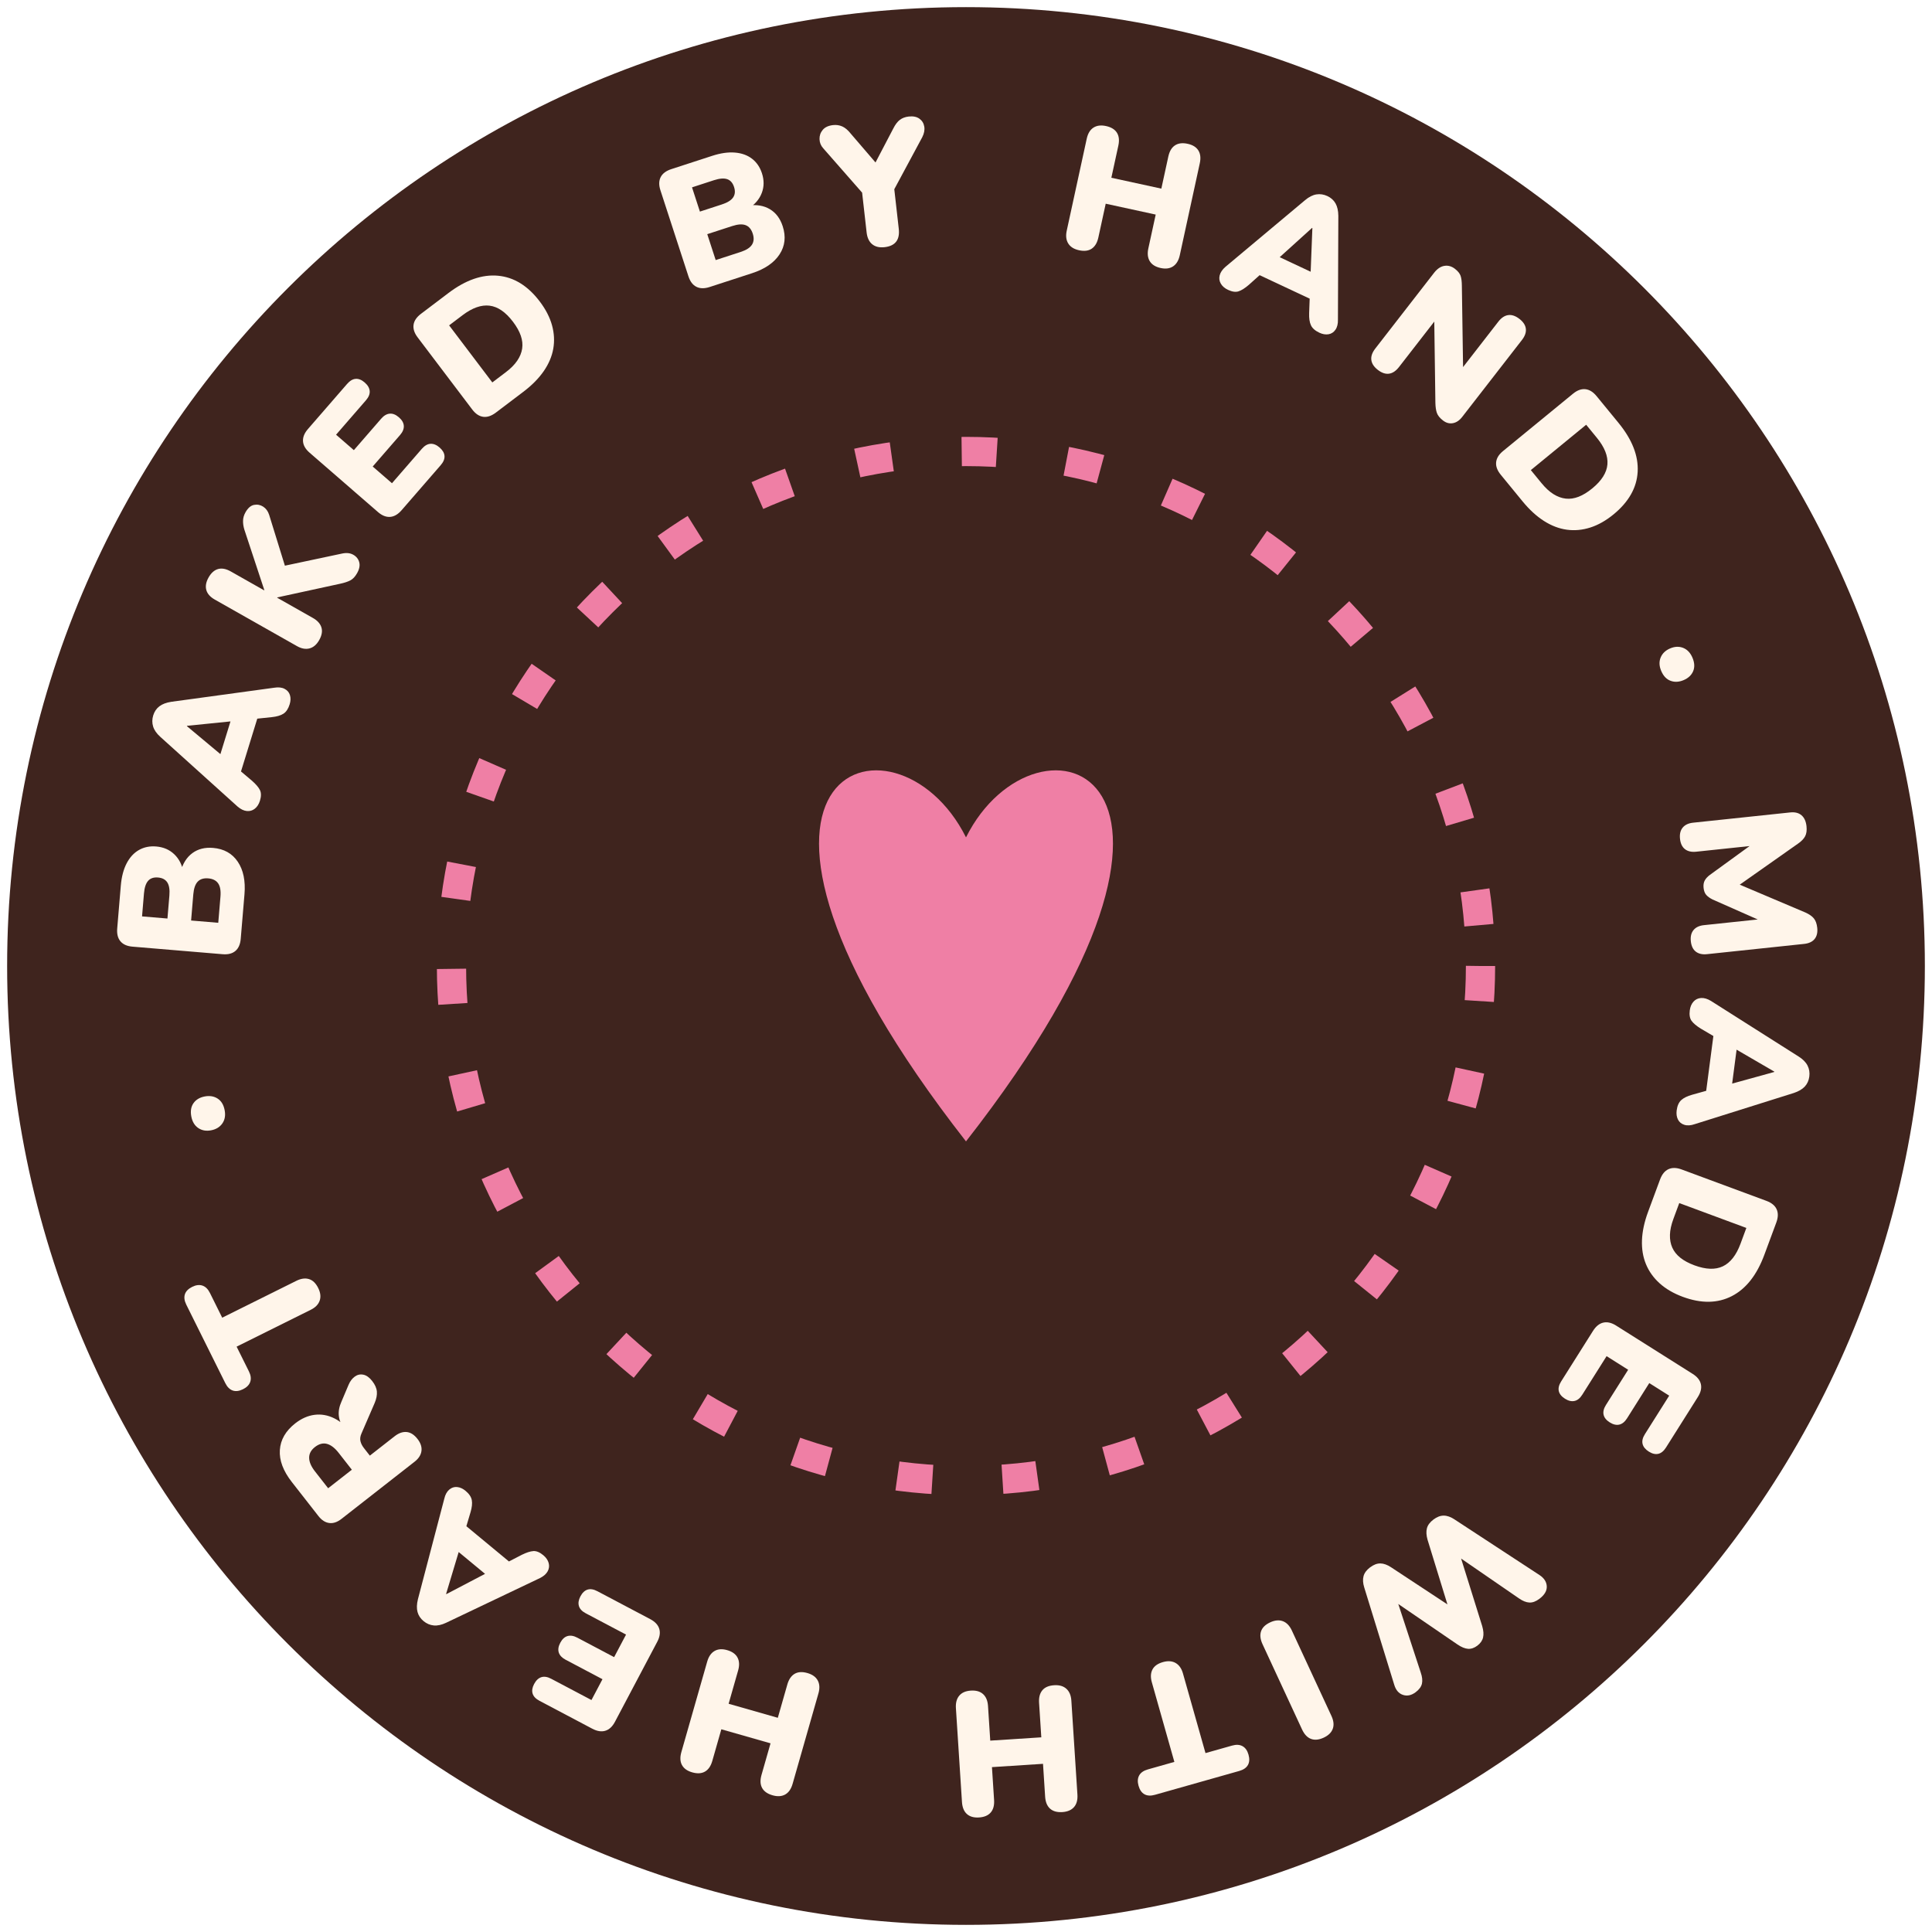
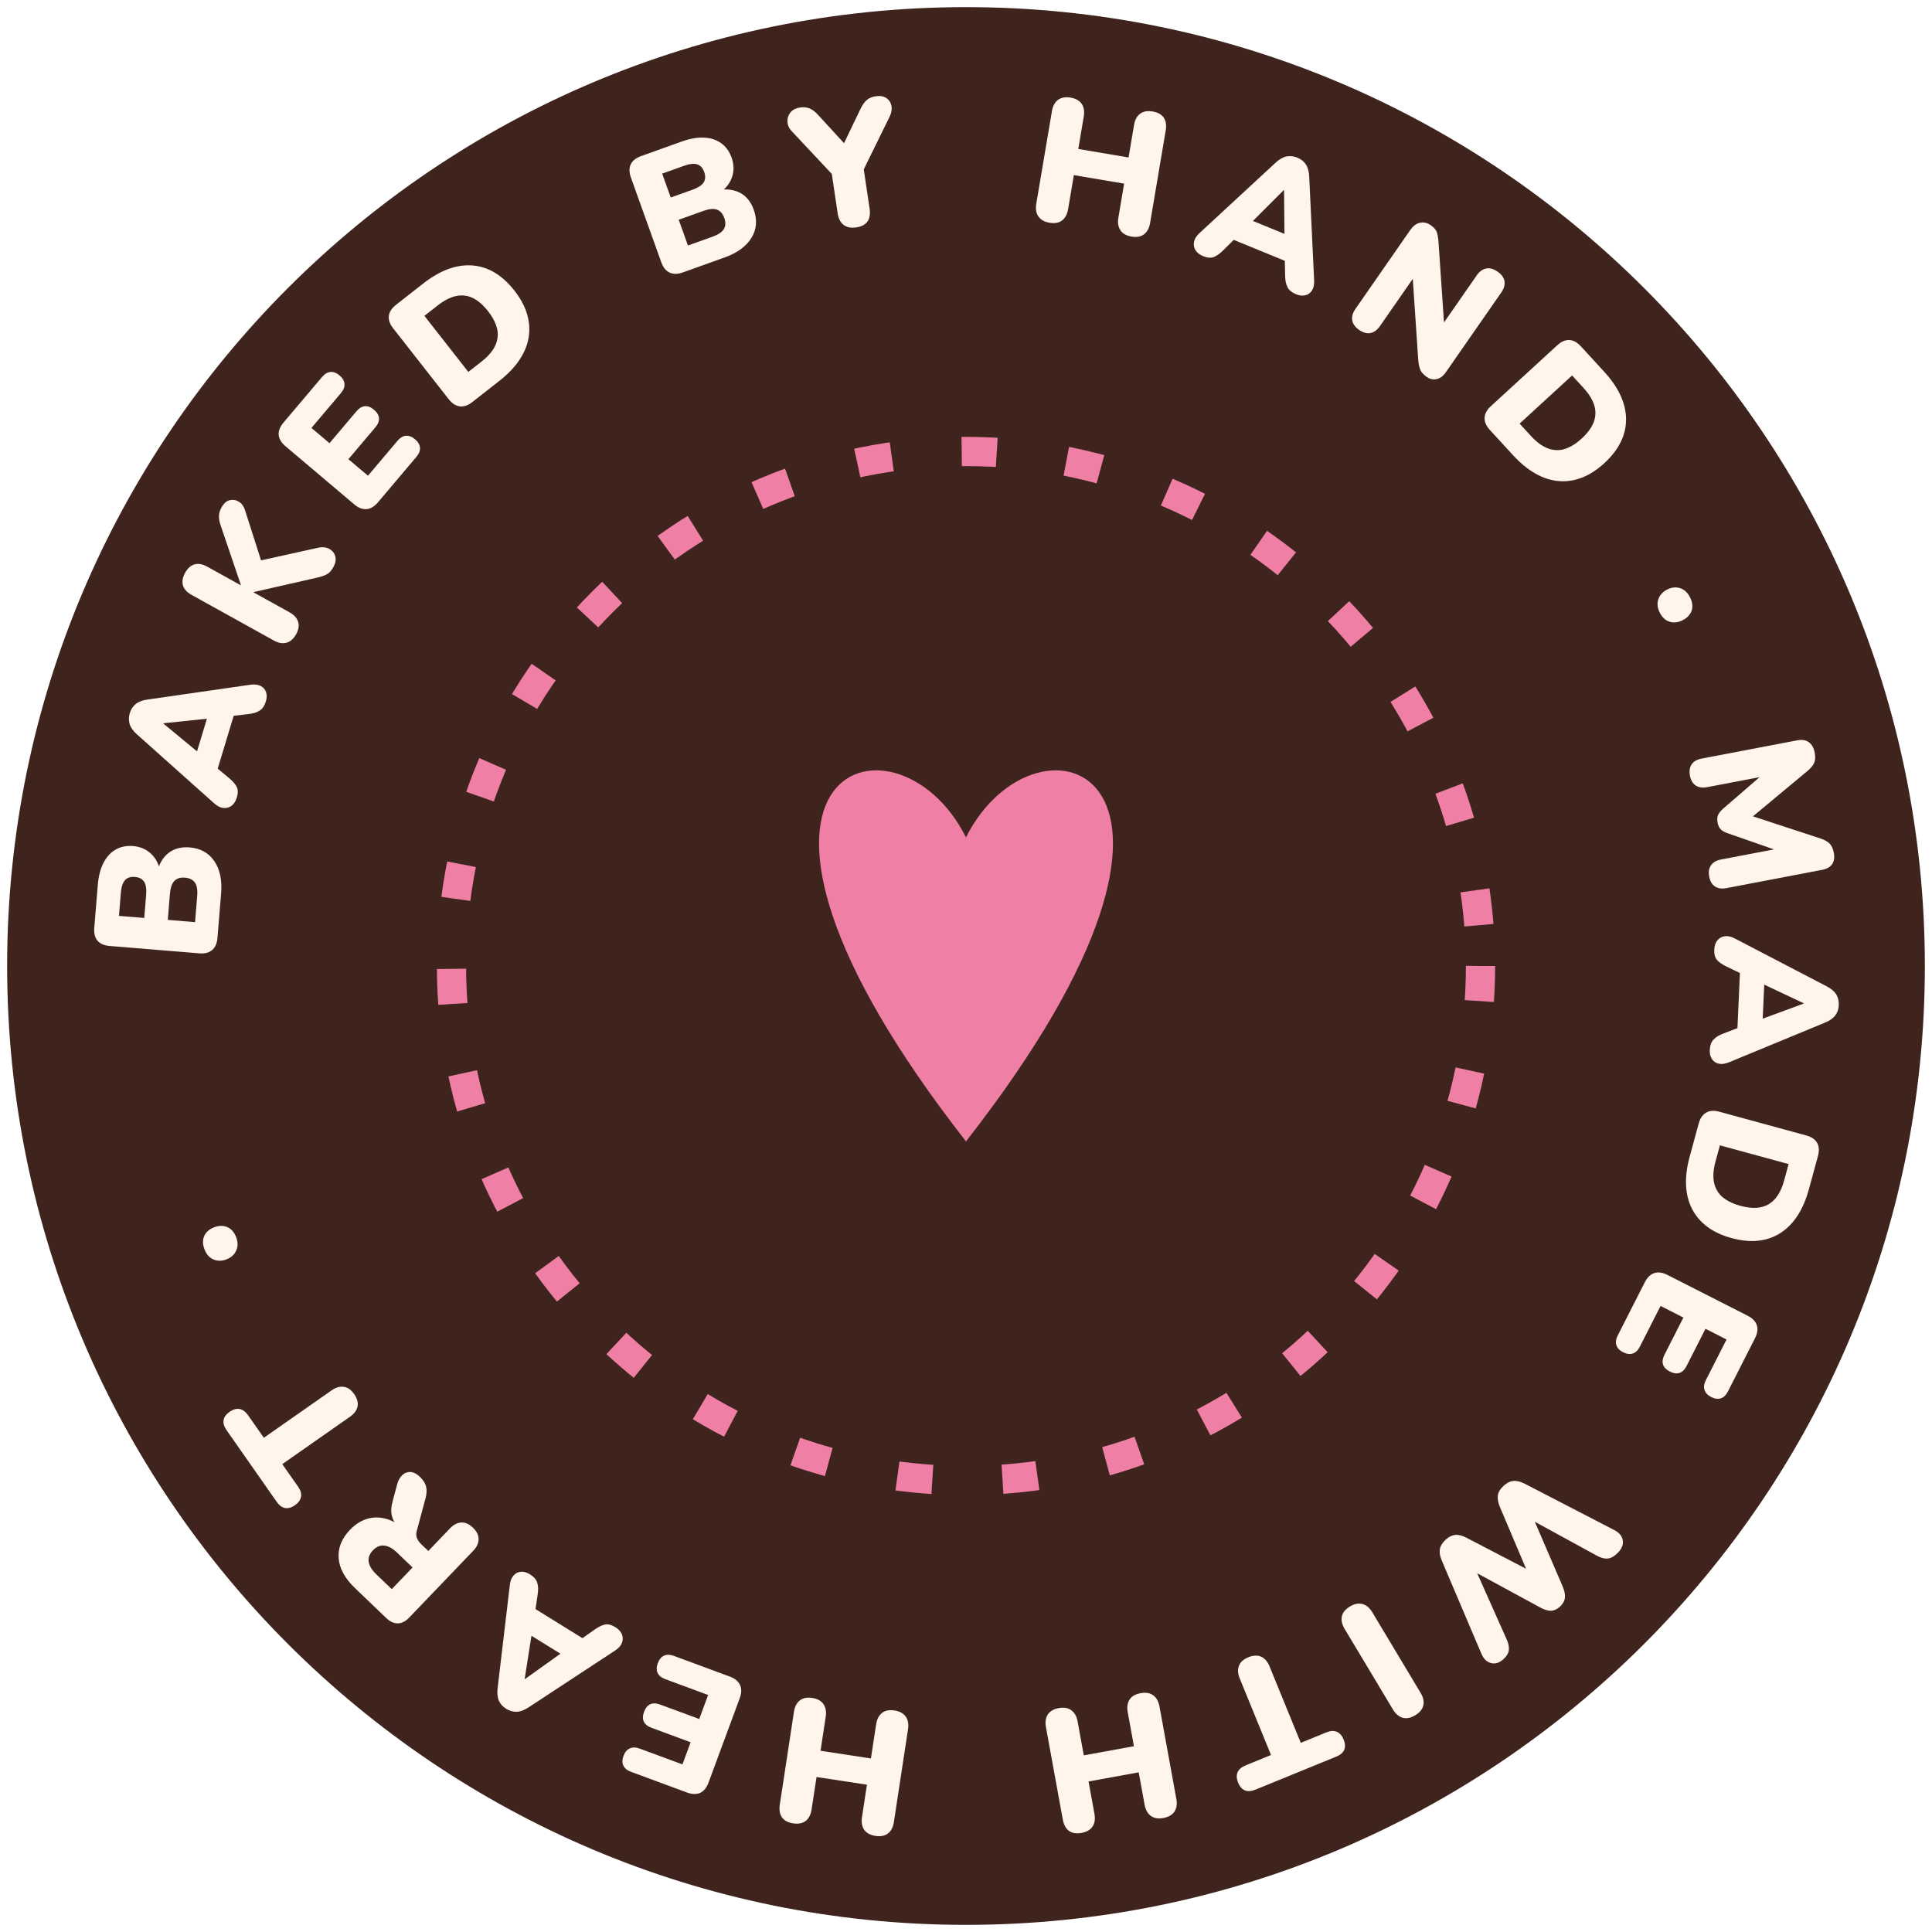
<svg xmlns="http://www.w3.org/2000/svg" role="img" viewBox="2.39 2.39 165.22 165.22">
  <circle cx="85" cy="85" r="82" fill="#3f241e" />
  <circle cx="85" cy="85" r="44" fill="none" stroke="#ef7fa5" stroke-dasharray="3 6" stroke-width="2.5" />
-   <path fill="#fff5ea" d="M22.977 82.674Q22.918 83.378 22.52 83.714Q22.122 84.05 21.433 83.992L13.717 83.345Q13.028 83.287 12.691 82.889Q12.355 82.491 12.414 81.787L12.721 78.131Q12.817 76.992 13.221 76.219Q13.626 75.446 14.275 75.078Q14.925 74.71 15.749 74.779Q16.678 74.857 17.292 75.444Q17.907 76.032 18.07 76.966L17.83 76.945Q18.116 75.883 18.839 75.348Q19.563 74.813 20.612 74.901Q22.006 75.018 22.723 76.081Q23.441 77.145 23.297 78.868ZM21.055 81.305 21.243 79.073Q21.307 78.309 21.044 77.932Q20.782 77.555 20.197 77.506Q19.613 77.457 19.299 77.785Q18.984 78.114 18.92 78.878L18.733 81.11ZM16.71 80.94 16.875 78.978Q16.938 78.228 16.698 77.854Q16.458 77.479 15.903 77.432Q15.349 77.386 15.057 77.716Q14.765 78.046 14.702 78.795L14.538 80.758Z" />
-   <path fill="#fff5ea" d="M24.62 70.866Q24.482 71.312 24.181 71.549Q23.88 71.787 23.491 71.746Q23.103 71.705 22.705 71.362L16.106 65.41Q15.625 64.979 15.484 64.518Q15.343 64.058 15.493 63.569Q15.644 63.081 16.016 62.794Q16.387 62.508 17.032 62.407L25.836 61.203Q26.367 61.115 26.72 61.295Q27.074 61.475 27.184 61.831Q27.295 62.188 27.162 62.619Q26.985 63.194 26.631 63.423Q26.277 63.652 25.627 63.719L23.563 63.933L24.606 63.153L22.781 69.072L22.363 67.826L23.948 69.165Q24.443 69.601 24.618 69.953Q24.792 70.306 24.62 70.866ZM18.373 64.488 21.839 67.382 21.025 67.572 22.314 63.39 22.88 64.005 18.382 64.46Z" />
-   <path fill="#fff5ea" d="M29.686 57.131Q29.36 57.706 28.862 57.839Q28.364 57.971 27.788 57.645L20.762 53.667Q20.161 53.326 20.031 52.838Q19.901 52.35 20.227 51.774Q20.561 51.185 21.042 51.052Q21.524 50.918 22.126 51.259L24.978 52.874L24.993 52.848L23.287 47.683Q23.166 47.287 23.175 46.92Q23.184 46.554 23.384 46.2Q23.695 45.651 24.113 45.568Q24.532 45.485 24.893 45.716Q25.255 45.947 25.406 46.413L26.975 51.483L25.994 50.927L31.631 49.731Q32.203 49.605 32.602 49.831Q33.001 50.057 33.111 50.474Q33.221 50.89 32.924 51.413Q32.672 51.858 32.344 52.026Q32.015 52.195 31.484 52.309L26.105 53.478L26.09 53.504L29.151 55.238Q29.727 55.564 29.877 56.046Q30.027 56.529 29.686 57.131Z" />
-   <path fill="#fff5ea" d="M36.733 46.023Q36.27 46.556 35.75 46.593Q35.231 46.63 34.709 46.176L28.861 41.1Q28.339 40.647 28.303 40.127Q28.266 39.607 28.729 39.074L32.071 35.225Q32.425 34.816 32.807 34.789Q33.189 34.762 33.575 35.097Q33.972 35.442 34.005 35.829Q34.038 36.216 33.683 36.624L31.13 39.565L32.651 40.886L34.987 38.195Q35.332 37.798 35.719 37.765Q36.106 37.732 36.503 38.077Q36.901 38.422 36.923 38.81Q36.945 39.197 36.6 39.595L34.263 42.286L35.91 43.715L38.463 40.774Q38.818 40.366 39.205 40.343Q39.593 40.321 39.979 40.657Q40.376 41.002 40.403 41.383Q40.43 41.765 40.075 42.174Z" />
-   <path fill="#fff5ea" d="M44.789 37.679Q44.225 38.105 43.709 38.034Q43.193 37.962 42.776 37.411L38.102 31.237Q37.685 30.685 37.756 30.169Q37.828 29.653 38.391 29.227L40.741 27.448Q42.947 25.779 44.987 25.97Q47.026 26.161 48.551 28.175Q49.313 29.182 49.596 30.203Q49.878 31.224 49.704 32.214Q49.529 33.204 48.885 34.135Q48.241 35.065 47.138 35.9ZM44.492 35.094 45.642 34.223Q46.278 33.742 46.621 33.237Q46.965 32.731 47.044 32.2Q47.123 31.669 46.928 31.1Q46.733 30.531 46.261 29.908Q45.317 28.661 44.257 28.53Q43.196 28.4 41.949 29.343L40.798 30.214Z" />
-   <path fill="#fff5ea" d="M63.079 26.934Q62.407 27.152 61.942 26.916Q61.478 26.68 61.264 26.022L58.867 18.659Q58.653 18.002 58.889 17.537Q59.126 17.073 59.798 16.854L63.286 15.719Q64.373 15.365 65.242 15.438Q66.112 15.51 66.703 15.966Q67.294 16.422 67.55 17.208Q67.839 18.095 67.536 18.889Q67.233 19.683 66.435 20.196L66.361 19.967Q67.451 19.818 68.225 20.278Q68.999 20.737 69.325 21.738Q69.758 23.068 69.056 24.142Q68.354 25.216 66.71 25.752ZM63.594 24.631 65.724 23.938Q66.453 23.7 66.699 23.312Q66.944 22.924 66.762 22.367Q66.581 21.809 66.157 21.647Q65.732 21.484 65.003 21.722L62.873 22.415ZM62.244 20.485 64.117 19.875Q64.832 19.643 65.084 19.276Q65.337 18.909 65.164 18.38Q64.992 17.851 64.575 17.711Q64.157 17.57 63.443 17.802L61.57 18.412Z" />
-   <path fill="#fff5ea" d="M78.036 23.528Q77.379 23.603 76.979 23.277Q76.579 22.952 76.501 22.265L76.038 18.171L76.776 19.616L72.781 15.06Q72.486 14.73 72.474 14.285Q72.461 13.84 72.748 13.497Q73.034 13.155 73.632 13.087Q74.05 13.04 74.417 13.202Q74.783 13.365 75.136 13.809L77.576 16.65L77.038 16.711L78.78 13.382Q79.039 12.868 79.346 12.637Q79.653 12.406 80.101 12.355Q80.669 12.291 81.014 12.539Q81.36 12.787 81.432 13.218Q81.503 13.649 81.255 14.131L78.405 19.432L78.787 17.86L79.25 21.954Q79.411 23.373 78.036 23.528Z" />
-   <path fill="#fff5ea" d="M94.666 23.791Q94.02 23.651 93.745 23.214Q93.471 22.777 93.615 22.116L95.324 14.256Q95.471 13.58 95.901 13.304Q96.33 13.028 96.976 13.169Q97.637 13.313 97.906 13.74Q98.175 14.168 98.028 14.844L97.43 17.591L101.705 18.521L102.303 15.774Q102.45 15.098 102.872 14.821Q103.294 14.543 103.955 14.687Q104.601 14.827 104.87 15.255Q105.139 15.683 104.992 16.359L103.282 24.219Q103.138 24.88 102.715 25.165Q102.291 25.45 101.645 25.309Q100.984 25.165 100.717 24.73Q100.45 24.295 100.593 23.634L101.223 20.74L96.948 19.81L96.318 22.704Q96.174 23.365 95.758 23.652Q95.342 23.938 94.666 23.791Z" />
-   <path fill="#fff5ea" d="M107.408 27.178Q106.986 26.98 106.793 26.648Q106.599 26.317 106.694 25.938Q106.789 25.559 107.184 25.212L113.997 19.507Q114.491 19.091 114.966 19.015Q115.442 18.94 115.905 19.157Q116.368 19.374 116.6 19.782Q116.832 20.19 116.841 20.842L116.807 29.728Q116.821 30.266 116.593 30.591Q116.366 30.916 115.997 30.976Q115.629 31.035 115.221 30.844Q114.676 30.588 114.499 30.206Q114.321 29.824 114.345 29.171L114.421 27.097L115.048 28.238L109.44 25.607L110.732 25.366L109.186 26.75Q108.686 27.179 108.312 27.303Q107.939 27.427 107.408 27.178ZM114.594 21.88 111.246 24.909 111.171 24.077 115.132 25.936 114.444 26.41 114.621 21.893Z" />
-   <path fill="#fff5ea" d="M120.22 34.023Q119.721 33.636 119.663 33.172Q119.604 32.708 120.001 32.197L125.026 25.724Q125.432 25.202 125.91 25.126Q126.388 25.049 126.815 25.381Q127.196 25.676 127.299 25.985Q127.402 26.293 127.405 26.829L127.518 34.455L127.186 34.197L130.524 29.897Q130.911 29.399 131.369 29.336Q131.827 29.273 132.326 29.66Q132.825 30.047 132.877 30.507Q132.93 30.966 132.542 31.465L127.434 38.044Q127.084 38.496 126.639 38.578Q126.194 38.661 125.79 38.348Q125.386 38.034 125.27 37.706Q125.154 37.378 125.141 36.854L125.037 29.216L125.37 29.475L122.032 33.774Q121.635 34.284 121.177 34.347Q120.719 34.41 120.22 34.023Z" />
-   <path fill="#fff5ea" d="M130.731 42.989Q130.283 42.442 130.335 41.924Q130.386 41.406 130.921 40.967L136.91 36.059Q137.445 35.62 137.963 35.672Q138.481 35.723 138.929 36.27L140.797 38.549Q142.551 40.688 142.439 42.734Q142.327 44.78 140.374 46.381Q139.397 47.181 138.387 47.503Q137.378 47.825 136.382 47.689Q135.386 47.553 134.431 46.945Q133.476 46.338 132.599 45.268ZM133.303 42.592 134.218 43.708Q134.723 44.325 135.241 44.649Q135.759 44.972 136.293 45.031Q136.826 45.089 137.387 44.872Q137.948 44.655 138.553 44.16Q139.763 43.168 139.852 42.104Q139.942 41.039 138.95 39.829L138.035 38.713Z" />
-   <path fill="#fff5ea" d="M144.452 59.765Q144.188 59.143 144.406 58.617Q144.624 58.092 145.219 57.839Q145.814 57.587 146.337 57.798Q146.859 58.009 147.124 58.632Q147.4 59.282 147.183 59.791Q146.966 60.299 146.371 60.552Q145.775 60.805 145.252 60.61Q144.728 60.416 144.452 59.765Z" />
-   <path fill="#fff5ea" d="M146.059 74.118Q145.996 73.52 146.291 73.163Q146.586 72.807 147.184 72.744L155.483 71.867Q156.096 71.802 156.453 72.112Q156.811 72.422 156.878 73.05Q156.933 73.574 156.763 73.901Q156.594 74.229 156.157 74.532L150.725 78.357L150.67 77.834L156.78 80.424Q157.272 80.644 157.506 80.929Q157.74 81.214 157.796 81.737Q157.859 82.336 157.571 82.691Q157.284 83.046 156.671 83.111L148.372 83.988Q147.774 84.051 147.412 83.772Q147.05 83.493 146.985 82.88Q146.922 82.282 147.217 81.925Q147.512 81.569 148.11 81.506L153.253 80.963L153.287 81.277L148.846 79.312Q148.495 79.137 148.306 78.923Q148.117 78.708 148.076 78.32Q148.036 77.946 148.175 77.689Q148.314 77.432 148.623 77.203L152.568 74.337L152.605 74.681L147.446 75.226Q146.848 75.289 146.486 75.01Q146.124 74.731 146.059 74.118Z" />
-   <path fill="#fff5ea" d="M146.896 88.793Q146.957 88.331 147.214 88.047Q147.471 87.762 147.861 87.737Q148.251 87.712 148.701 87.983L156.205 92.742Q156.751 93.087 156.968 93.517Q157.185 93.947 157.118 94.454Q157.052 94.961 156.734 95.306Q156.416 95.651 155.797 95.858L147.32 98.524Q146.812 98.7 146.433 98.582Q146.054 98.464 145.885 98.131Q145.717 97.798 145.775 97.351Q145.853 96.754 146.164 96.469Q146.474 96.184 147.104 96.008L149.102 95.451L148.205 96.395L149.01 90.253L149.632 91.411L147.844 90.358Q147.283 90.012 147.051 89.693Q146.82 89.375 146.896 88.793ZM154.126 94.032 150.223 91.762 150.993 91.438 150.425 95.776 149.764 95.265 154.122 94.062Z" />
-   <path fill="#fff5ea" d="M144.355 103.255Q144.6 102.593 145.074 102.375Q145.547 102.158 146.196 102.398L153.457 105.088Q154.105 105.329 154.323 105.802Q154.54 106.275 154.295 106.938L153.271 109.701Q152.31 112.296 150.488 113.232Q148.666 114.168 146.297 113.291Q145.113 112.852 144.325 112.143Q143.537 111.435 143.152 110.506Q142.766 109.577 142.808 108.447Q142.851 107.316 143.331 106.019ZM145.996 105.274 145.495 106.628Q145.218 107.375 145.2 107.986Q145.182 108.597 145.401 109.087Q145.621 109.577 146.091 109.952Q146.561 110.326 147.295 110.598Q148.761 111.141 149.725 110.681Q150.69 110.22 151.233 108.754L151.734 107.4Z" />
-   <path fill="#fff5ea" d="M138.618 116.209Q138.995 115.611 139.503 115.496Q140.011 115.381 140.596 115.75L147.145 119.882Q147.73 120.251 147.845 120.759Q147.96 121.267 147.583 121.864L144.864 126.175Q144.575 126.633 144.202 126.718Q143.828 126.802 143.396 126.529Q142.951 126.249 142.86 125.871Q142.769 125.494 143.058 125.036L145.136 121.743L143.432 120.668L141.531 123.682Q141.25 124.127 140.872 124.218Q140.495 124.308 140.05 124.028Q139.605 123.747 139.524 123.367Q139.444 122.988 139.725 122.543L141.626 119.529L139.782 118.365L137.704 121.659Q137.416 122.117 137.036 122.197Q136.656 122.278 136.224 122.005Q135.779 121.724 135.694 121.351Q135.61 120.978 135.899 120.52Z" />
-   <path fill="#fff5ea" d="M124.977 132.335Q125.421 132 125.856 132.002Q126.29 132.003 126.781 132.33L134.04 137.081Q134.639 137.476 134.666 138.049Q134.694 138.621 134.034 139.119Q133.589 139.455 133.179 139.435Q132.768 139.415 132.289 139.08L126.453 135.064L127.017 134.639L129.145 141.452Q129.312 142.023 129.218 142.423Q129.125 142.824 128.729 143.123Q128.333 143.421 127.934 143.393Q127.536 143.364 127.035 143.025L121.196 139.031L121.676 138.669L123.888 145.419Q124.079 145.972 123.992 146.368Q123.904 146.763 123.46 147.098Q122.908 147.515 122.365 147.332Q121.821 147.148 121.618 146.454L119.055 138.141Q118.885 137.591 118.997 137.178Q119.108 136.764 119.552 136.429Q120.008 136.085 120.437 136.091Q120.866 136.097 121.357 136.423L126.635 139.899L126.335 140.126L124.468 134.057Q124.31 133.498 124.416 133.089Q124.521 132.679 124.977 132.335Z" />
-   <path fill="#fff5ea" d="M111.017 141.128Q111.617 140.85 112.1 141.032Q112.582 141.215 112.866 141.829L116.249 149.127Q116.54 149.754 116.365 150.233Q116.189 150.712 115.589 150.991Q114.975 151.275 114.503 151.096Q114.03 150.918 113.739 150.29L110.356 142.992Q110.072 142.378 110.231 141.898Q110.39 141.419 111.017 141.128Z" />
-   <path fill="#fff5ea" d="M101.841 144.528Q102.478 144.348 102.926 144.604Q103.373 144.861 103.553 145.497L105.481 152.311L107.752 151.669Q108.288 151.517 108.65 151.72Q109.012 151.922 109.159 152.443Q109.31 152.978 109.106 153.333Q108.902 153.687 108.366 153.839L101.162 155.877Q100.626 156.029 100.266 155.834Q99.906 155.639 99.755 155.103Q99.608 154.582 99.81 154.22Q100.012 153.859 100.548 153.707L102.819 153.064L100.891 146.25Q100.711 145.614 100.944 145.165Q101.176 144.716 101.841 144.528Z" />
-   <path fill="#fff5ea" d="M92.539 146.507Q93.199 146.464 93.583 146.809Q93.967 147.153 94.01 147.828L94.528 155.856Q94.573 156.546 94.236 156.929Q93.899 157.312 93.239 157.355Q92.563 157.399 92.188 157.061Q91.812 156.724 91.767 156.034L91.586 153.228L87.22 153.51L87.401 156.315Q87.446 157.006 87.116 157.388Q86.787 157.771 86.112 157.815Q85.451 157.857 85.076 157.52Q84.7 157.183 84.655 156.492L84.137 148.465Q84.094 147.79 84.423 147.4Q84.752 147.009 85.412 146.967Q86.087 146.923 86.463 147.268Q86.84 147.613 86.883 148.288L87.074 151.244L91.44 150.962L91.249 148.006Q91.206 147.331 91.527 146.941Q91.849 146.551 92.539 146.507Z" />
-   <path fill="#fff5ea" d="M71.439 145.465Q72.075 145.647 72.321 146.1Q72.566 146.553 72.381 147.204L70.172 154.939Q69.982 155.604 69.536 155.852Q69.09 156.1 68.454 155.918Q67.803 155.732 67.562 155.288Q67.322 154.844 67.512 154.179L68.284 151.475L64.077 150.274L63.305 152.978Q63.115 153.643 62.676 153.893Q62.237 154.143 61.586 153.957Q60.95 153.775 60.71 153.331Q60.469 152.887 60.659 152.222L62.868 144.487Q63.053 143.837 63.494 143.58Q63.935 143.322 64.571 143.504Q65.222 143.69 65.461 144.141Q65.699 144.592 65.513 145.243L64.7 148.091L68.907 149.292L69.721 146.444Q69.906 145.794 70.34 145.534Q70.774 145.275 71.439 145.465Z" />
-   <path fill="#fff5ea" d="M57.989 140.85Q58.614 141.181 58.767 141.678Q58.921 142.176 58.598 142.788L54.98 149.634Q54.657 150.246 54.159 150.399Q53.661 150.553 53.037 150.223L48.53 147.841Q48.051 147.588 47.939 147.223Q47.826 146.857 48.065 146.405Q48.31 145.94 48.68 145.82Q49.049 145.701 49.527 145.954L52.971 147.773L53.912 145.992L50.761 144.327Q50.296 144.081 50.176 143.712Q50.057 143.342 50.303 142.877Q50.549 142.412 50.921 142.303Q51.293 142.193 51.759 142.439L54.909 144.104L55.928 142.176L52.485 140.357Q52.006 140.104 51.897 139.732Q51.787 139.359 52.026 138.907Q52.272 138.442 52.638 138.329Q53.004 138.216 53.482 138.469Z" />
-   <path fill="#fff5ea" d="M48.846 135.383Q49.205 135.68 49.309 136.049Q49.413 136.418 49.227 136.762Q49.04 137.105 48.571 137.341L40.548 141.162Q39.966 141.441 39.486 141.395Q39.007 141.35 38.613 141.024Q38.219 140.698 38.096 140.245Q37.974 139.792 38.128 139.158L40.383 130.563Q40.504 130.039 40.806 129.781Q41.107 129.523 41.479 129.557Q41.85 129.592 42.198 129.879Q42.661 130.263 42.737 130.677Q42.814 131.092 42.627 131.718L42.035 133.707L41.713 132.445L46.485 136.395L45.174 136.305L47.017 135.352Q47.609 135.061 48.001 135.035Q48.394 135.009 48.846 135.383ZM40.563 138.715 44.563 136.619 44.427 137.443 41.056 134.653 41.841 134.366 40.54 138.696Z" />
-   <path fill="#fff5ea" d="M38.092 125.443Q38.5 125.964 38.432 126.476Q38.364 126.987 37.843 127.394L31.589 132.285Q31.056 132.701 30.545 132.634Q30.034 132.566 29.626 132.045L27.348 129.131Q26.236 127.71 26.322 126.392Q26.409 125.075 27.64 124.111Q28.434 123.491 29.293 123.382Q30.153 123.273 30.981 123.684Q31.809 124.096 32.559 125.056L32.272 125.128L31.827 124.559Q31.429 124.05 31.366 123.469Q31.303 122.888 31.597 122.239L32.2 120.813Q32.395 120.355 32.73 120.112Q33.065 119.869 33.462 119.95Q33.859 120.031 34.22 120.492Q34.582 120.954 34.619 121.393Q34.657 121.831 34.43 122.371L33.295 124.996Q33.145 125.342 33.216 125.639Q33.287 125.937 33.509 126.221L34.018 126.873L36.138 125.215Q36.66 124.807 37.163 124.853Q37.666 124.898 38.092 125.443ZM32.479 128.077 31.349 126.632Q30.858 126.004 30.35 125.867Q29.842 125.73 29.321 126.138Q28.823 126.527 28.828 127.057Q28.833 127.588 29.323 128.216L30.453 129.661Z" />
-   <path fill="#fff5ea" d="M29.603 112.539Q29.897 113.131 29.728 113.618Q29.559 114.105 28.966 114.4L22.625 117.552L23.676 119.666Q23.923 120.164 23.791 120.557Q23.659 120.95 23.175 121.191Q22.676 121.439 22.29 121.303Q21.904 121.168 21.656 120.67L18.323 113.965Q18.075 113.467 18.201 113.077Q18.326 112.687 18.824 112.44Q19.309 112.199 19.702 112.331Q20.095 112.463 20.343 112.961L21.393 115.075L27.735 111.922Q28.327 111.628 28.811 111.774Q29.295 111.919 29.603 112.539Z" />
-   <path fill="#fff5ea" d="M21.601 97.326Q21.73 97.99 21.408 98.458Q21.085 98.927 20.45 99.05Q19.816 99.174 19.349 98.859Q18.882 98.544 18.752 97.879Q18.618 97.186 18.935 96.733Q19.253 96.281 19.888 96.158Q20.523 96.034 20.994 96.333Q21.466 96.632 21.601 97.326Z" />
+   <path fill="#fff5ea" d="M20.986 82.6q-.057.698-.456 1.037t-1.087.281l-7.684-.631q-.697-.058-1.036-.457-.328-.398-.271-1.096l.3-3.647q.093-1.137.488-1.907.394-.77 1.047-1.138.642-.368 1.48-.3.926.077 1.54.659.615.582.78 1.509l-.25-.02q.298-1.06 1.014-1.593.715-.523 1.762-.437 1.385.114 2.101 1.166.726 1.063.585 2.777zm-1.915-1.351.183-2.233q.064-.777-.196-1.15t-.848-.42q-.588-.049-.906.276t-.382 1.103l-.183 2.232zm-4.346-.357.162-1.964q.062-.757-.168-1.127-.24-.371-.799-.417-.558-.046-.846.282t-.35 1.084l-.161 1.964z" />
+   <path fill="#fff5ea" d="M22.641 70.598q-.136.45-.439.693-.31.23-.697.197-.387-.034-.782-.383l-6.614-5.907q-.487-.429-.632-.88-.133-.459.014-.947t.506-.776q.372-.296 1.015-.383l8.78-1.263q.536-.079.88.098.353.18.467.528.124.35-.01.791-.17.565-.53.79-.354.238-1.001.304l-2.047.238 1.035-.795-1.789 5.916-.423-1.225 1.577 1.312q.51.426.684.781t.006.911m-6.277-6.327 3.478 2.87-.813.203 1.264-4.183.568.61-4.489.471z" />
+   <path fill="#fff5ea" d="M27.707 56.641q-.32.577-.818.713-.498.135-1.076-.185l-7.048-3.91q-.594-.33-.734-.82-.132-.484.188-1.061.325-.586.801-.722.49-.14 1.084.19l2.868 1.59.015-.026-1.745-5.142q-.135-.395-.128-.757.015-.358.219-.725.296-.533.711-.623.416-.09.782.137.362.234.508.693l1.61 5.033-.988-.548 5.617-1.241q.566-.132.968.09.407.215.523.645.112.417-.175.933-.252.455-.581.615-.334.17-.854.281l-5.365 1.22-.015.027 3.078 1.707q.577.32.731.806.159.477-.176 1.08" />
+   <path fill="#fff5ea" d="M34.71 45.35q-.453.534-.974.578t-1.048-.402L26.8 40.547q-.535-.452-.579-.973-.036-.515.416-1.05l3.287-3.886q.342-.405.723-.437.387-.039.776.29.397.336.423.724.04.387-.303.792l-2.518 2.978 1.542 1.304 2.299-2.718q.349-.412.729-.444t.778.304q.397.335.428.716.032.38-.316.793l-2.3 2.718 1.673 1.414 2.518-2.978q.343-.404.723-.436.387-.04.784.296t.423.724q.031.38-.31.785z" />
+   <path fill="#fff5ea" d="M42.783 36.772q-.551.432-1.07.37-.52-.064-.946-.607l-4.755-6.069q-.432-.55-.369-1.07.07-.512.62-.944l2.307-1.807q2.173-1.702 4.206-1.555 2.04.155 3.6 2.146.777.992 1.083 1.998.303 1.02.14 2.012-.163.991-.79 1.927-.626.935-1.72 1.792zm-.343-2.577 1.142-.894q.614-.481.953-.989.34-.507.404-1.04.079-.532-.137-1.1-.202-.565-.677-1.172-.962-1.228-2.025-1.335-1.054-.114-2.274.842l-1.142.894z" />
+   <path fill="#fff5ea" d="M60.783 25.688q-.659.236-1.132.013-.473-.224-.706-.873l-2.602-7.258q-.236-.659-.012-1.132.227-.464.885-.7l3.446-1.235q1.073-.385 1.937-.344.865.04 1.47.483.6.432.884 1.223.314.875.038 1.675-.277.8-1.052 1.334l-.085-.236q1.088-.166 1.87.265.771.435 1.126 1.424.469 1.308-.193 2.395-.668 1.1-2.287 1.68zm.439-2.303 2.108-.756q.735-.263.966-.654.232-.391.033-.947-.2-.555-.627-.71t-1.161.108l-2.109.756zm-1.472-4.104 1.855-.665q.715-.256.957-.62.238-.372.05-.899-.19-.527-.607-.654-.417-.126-1.132.13l-1.855.665z" />
+   <path fill="#fff5ea" d="M75.61 21.838q-.662.099-1.073-.214t-.512-.995l-.606-4.076.78 1.431-4.135-4.41q-.3-.319-.335-.758-.025-.442.246-.795.27-.354.864-.442.416-.062.791.084.368.158.743.577l2.522 2.75-.534.079 1.621-3.376q.247-.512.544-.758t.743-.312q.563-.084.911.147.36.24.444.672.083.422-.148.912l-2.646 5.388.32-1.595.605 4.075q.21 1.415-1.144 1.616" />
+   <path fill="#fff5ea" d="M92.136 21.437q-.65-.11-.944-.535t-.182-1.086l1.338-7.917q.114-.67.53-.976.415-.295 1.066-.185.66.112.946.525.293.425.18 1.095l-.468 2.771 4.299.727.468-2.771q.113-.67.53-.976.405-.296 1.065-.185.661.112.946.525.284.423.17 1.094l-1.337 7.918q-.112.66-.519.967t-1.067.195-.944-.535q-.294-.425-.182-1.085l.491-2.91-4.299-.726-.491 2.91q-.112.66-.518.966-.397.309-1.078.194" />
+   <path fill="#fff5ea" d="M105.275 24.294q-.435-.179-.647-.503-.2-.33-.13-.713t.456-.742l6.51-6.021q.474-.444.937-.545.469-.09.94.104.472.194.725.578.259.398.285 1.046l.42 8.862q.027.54-.182.866-.213.334-.57.414-.36.09-.786-.084-.546-.224-.736-.605-.203-.375-.207-1.025l-.042-2.06.693 1.106-5.718-2.344 1.26-.305-1.458 1.445q-.472.466-.842.606-.371.14-.908-.08m6.897-5.646-3.188 3.189-.125-.83 4.044 1.658-.662.507-.041-4.513z" />
+   <path fill="#fff5ea" d="M118.624 30.607q-.518-.36-.595-.827-.082-.459.277-.976l4.674-6.726q.377-.541.848-.64.47-.1.922.214.386.269.505.57.105.305.15.836l.519 7.594-.353-.246 3.099-4.458q.354-.51.819-.6.459-.083.968.27.517.36.592.814.077.467-.277.977l-4.743 6.823q-.325.468-.765.576t-.86-.183q-.418-.29-.556-.618-.13-.322-.175-.852l-.51-7.589.344.24-3.099 4.459q-.36.517-.81.605-.465.091-.974-.263" />
+   <path fill="#fff5ea" d="M129.8 39.159q-.473-.516-.45-1.039t.53-.99l5.681-5.212q.516-.473 1.039-.45.515.028.988.544l1.981 2.159q1.866 2.034 1.878 4.072.004 2.046-1.86 3.757-.928.851-1.907 1.234-.994.382-1.995.297t-1.983-.638q-.98-.551-1.92-1.576zm2.543-.542.98 1.068q.528.575 1.06.874t1.07.322q.535.037 1.085-.223.548-.245 1.115-.766 1.15-1.054 1.174-2.122.032-1.06-1.016-2.202l-.98-1.069z" />
+   <path fill="#fff5ea" d="M144.333 54.788q-.313-.615-.125-1.149.175-.538.754-.833.57-.29 1.109-.116.533.166.846.781.314.615.134 1.144-.184.52-.754.81-.58.296-1.108.139-.542-.162-.856-.776" />
+   <path fill="#fff5ea" d="M146.91 68.724q-.113-.59.15-.975.264-.377.853-.489l8.183-1.56q.599-.115.989.167.378.274.496.893.097.51-.041.852-.148.344-.551.686l-5.096 4.24-.096-.501 6.299 2.066q.5.17.765.435.254.267.352.777.112.59-.14.974-.264.376-.864.49l-8.182 1.561q-.59.113-.973-.14-.383-.243-.497-.842-.112-.59.152-.965.262-.386.851-.499l5.079-.968.06.314-4.581-1.6q-.37-.123-.572-.329t-.273-.579.04-.639q.123-.267.41-.526l3.67-3.174.065.344-5.078.969q-.59.112-.974-.14-.384-.253-.496-.842" />
+   <path fill="#fff5ea" d="M148.99 83.598q.021-.47.255-.78.244-.299.627-.362t.853.179l7.865 4.095q.577.296.83.698.242.41.219.92t-.3.878q-.287.377-.888.62l-8.2 3.388q-.5.208-.876.12-.386-.086-.583-.396-.206-.309-.186-.769.027-.589.32-.896.285-.318.896-.54l1.924-.735-.806 1.025.276-6.174.712 1.083-1.852-.884q-.598-.287-.855-.589-.256-.302-.23-.881m7.643 4.586-4.078-1.924.739-.398-.196 4.366-.7-.452 4.234-1.562z" />
+   <path fill="#fff5ea" d="M147.659 98.473q.184-.675.638-.935t1.12-.078l7.438 2.03q.676.184.935.638.25.452.066 1.127l-.771 2.827q-.727 2.662-2.446 3.759-1.729 1.093-4.17.427-1.215-.331-2.06-.956-.853-.637-1.314-1.53-.461-.892-.517-2.017t.31-2.465zm1.813 1.863-.381 1.399q-.206.752-.175 1.362.03.61.297 1.076.254.474.767.8.5.333 1.242.536 1.505.41 2.422-.137.914-.539 1.322-2.034l.381-1.399z" />
+   <path fill="#fff5ea" d="M143.047 112.05q.318-.625.815-.787.498-.162 1.113.15l6.872 3.496q.624.318.786.815.153.493-.164 1.117l-2.308 4.537q-.24.472-.603.59-.368.128-.822-.103-.464-.236-.578-.608-.127-.368.113-.84l1.769-3.476-1.8-.916-1.615 3.173q-.245.481-.608.6-.363.118-.826-.118-.464-.236-.582-.599t.127-.844l1.614-3.173-1.952-.993-1.769 3.476q-.24.472-.603.59-.368.128-.831-.108-.464-.236-.577-.608-.119-.363.122-.835z" />
+   <path fill="#fff5ea" d="M130.96 129.466q.41-.381.844-.429.426-.041.968.233l7.68 3.974q.64.335.718.904.085.562-.515 1.12-.418.388-.822.409t-.917-.267l-6.195-3.389.505-.47 2.811 6.535q.228.553.178.954-.05.402-.416.742-.36.334-.763.355-.397.013-.924-.275l-6.203-3.368.432-.401 2.884 6.466q.243.525.2.934-.043.395-.453.776-.513.477-1.06.344-.554-.127-.834-.795l-3.395-7.985q-.228-.54-.163-.954.072-.422.49-.81.402-.375.828-.416t.96.24l5.583 2.907-.27.252-2.47-5.829q-.22-.545-.156-.96.065-.416.475-.797" />
+   <path fill="#fff5ea" d="M117.838 139.77q.566-.34 1.065-.207.5.132.844.707l4.128 6.887q.35.583.231 1.086-.123.494-.69.833-.574.345-1.06.216-.499-.133-.848-.716l-4.129-6.887q-.344-.575-.234-1.072.101-.492.693-.847" />
+   <path fill="#fff5ea" d="M109.148 144.114q.62-.253 1.093-.047.464.21.714.821l2.675 6.545 2.184-.893q.519-.212.897-.053.382.168.582.658.208.51.05.887-.163.37-.681.581l-6.915 2.826q-.51.208-.893.063-.378-.159-.586-.668-.2-.49-.046-.878.168-.382.677-.59l2.185-.893-2.675-6.545q-.25-.61-.065-1.085.174-.472.804-.729" />
+   <path fill="#fff5ea" d="M99.937 147.186q.65-.119 1.07.18.42.3.54.96l1.44 7.9q.123.668-.165 1.097-.29.418-.94.537-.658.12-1.067-.171-.42-.3-.543-.969l-.503-2.764-4.29.782.504 2.764q.122.669-.166 1.097-.28.417-.939.538-.659.12-1.068-.172-.41-.3-.532-.97l-1.44-7.9q-.12-.659.158-1.086.278-.426.937-.547.659-.12 1.07.182.42.299.54.958l.53 2.902 4.289-.782-.53-2.902q-.12-.659.158-1.086.269-.425.947-.548" />
+   <path fill="#fff5ea" d="M78.89 148.666q.653.1.953.52t.2 1.082l-1.21 7.938q-.102.673-.514.984-.41.302-1.062.202-.662-.1-.954-.51-.3-.419-.198-1.091l.423-2.778-4.31-.657-.423 2.778q-.103.672-.514.984-.4.303-1.063.202t-.954-.51q-.29-.418-.188-1.09l1.21-7.938q.1-.663.502-.976.401-.313 1.064-.212.662.1.952.52.3.42.2 1.082l-.444 2.916 4.31.657.444-2.917q.1-.662.503-.975.391-.315 1.074-.21" />
+   <path fill="#fff5ea" d="M64.798 145.765q.657.243.876.718.218.476-.02 1.123l-2.674 7.231q-.243.657-.718.876-.472.209-1.129-.034l-4.774-1.765q-.497-.184-.657-.53-.169-.35.008-.83.18-.487.537-.643.35-.169.847.015l3.658 1.352.7-1.894-3.339-1.235q-.506-.187-.666-.534t.021-.835.527-.647.854.028l3.339 1.234.76-2.054-3.659-1.352q-.497-.184-.657-.531-.169-.35.012-.838.18-.488.536-.644.347-.16.844.024z" />
+   <path fill="#fff5ea" d="M55.016 141.543q.4.248.556.603.142.359.01.724t-.571.658l-7.412 4.867q-.54.36-1.014.384-.477.01-.91-.258t-.62-.69q-.19-.434-.11-1.078l1.044-8.81q.063-.538.322-.824.265-.295.63-.315.371-.03.763.213.501.31.626.717.138.403.035 1.045l-.297 2.038-.502-1.204 5.255 3.253-1.293.094 1.675-1.186q.542-.382.931-.46.389-.076.882.23m-7.732 4.435 3.67-2.622-.014.839-3.716-2.3.736-.391-.701 4.458z" />
+   <path fill="#fff5ea" d="M42.838 133.036q.477.457.48.973.005.516-.452.993l-5.48 5.718q-.47.491-.986.495-.502.004-.986-.46l-2.664-2.553q-1.3-1.245-1.399-2.559-.098-1.313.967-2.425.706-.737 1.543-.96.823-.222 1.699.063.883.293 1.75 1.123l-.267.105-.52-.499q-.47-.45-.616-1.005-.139-.563.052-1.239l.4-1.5q.13-.484.429-.766.298-.283.701-.27.397.02.83.435.411.394.512.824t-.05.99l-.746 2.775q-.1.349.013.636.112.274.372.523l.6.574 1.853-1.935q.457-.476.966-.501.501-.032 1 .445m-5.168 3.4-1.321-1.267q-.57-.547-1.095-.606-.525-.06-.975.41-.442.462-.36.983.081.522.652 1.068l1.32 1.267z" />
+   <path fill="#fff5ea" d="M32.679 121.612q.384.548.287 1.056-.102.498-.643.877l-5.792 4.054 1.354 1.934q.32.458.25.862-.08.41-.514.714-.45.315-.855.244-.395-.077-.717-.536l-4.283-6.12q-.316-.45-.258-.857.071-.404.522-.719.434-.304.846-.238.41.08.725.53l1.353 1.933 5.792-4.054q.541-.379 1.045-.304.498.066.888.624" />
+   <path fill="#fff5ea" d="M22.588 108.2q.24.647-.008 1.155-.235.514-.844.741-.6.223-1.114-.012-.511-.226-.752-.873-.24-.647-.001-1.152.242-.495.842-.719.61-.226 1.117-.01.52.223.76.87" />
  <path fill="#ef7fa5" d="M85 74c-6-12-25-6 0 26 25-32 6-38 0-26" />
</svg>
